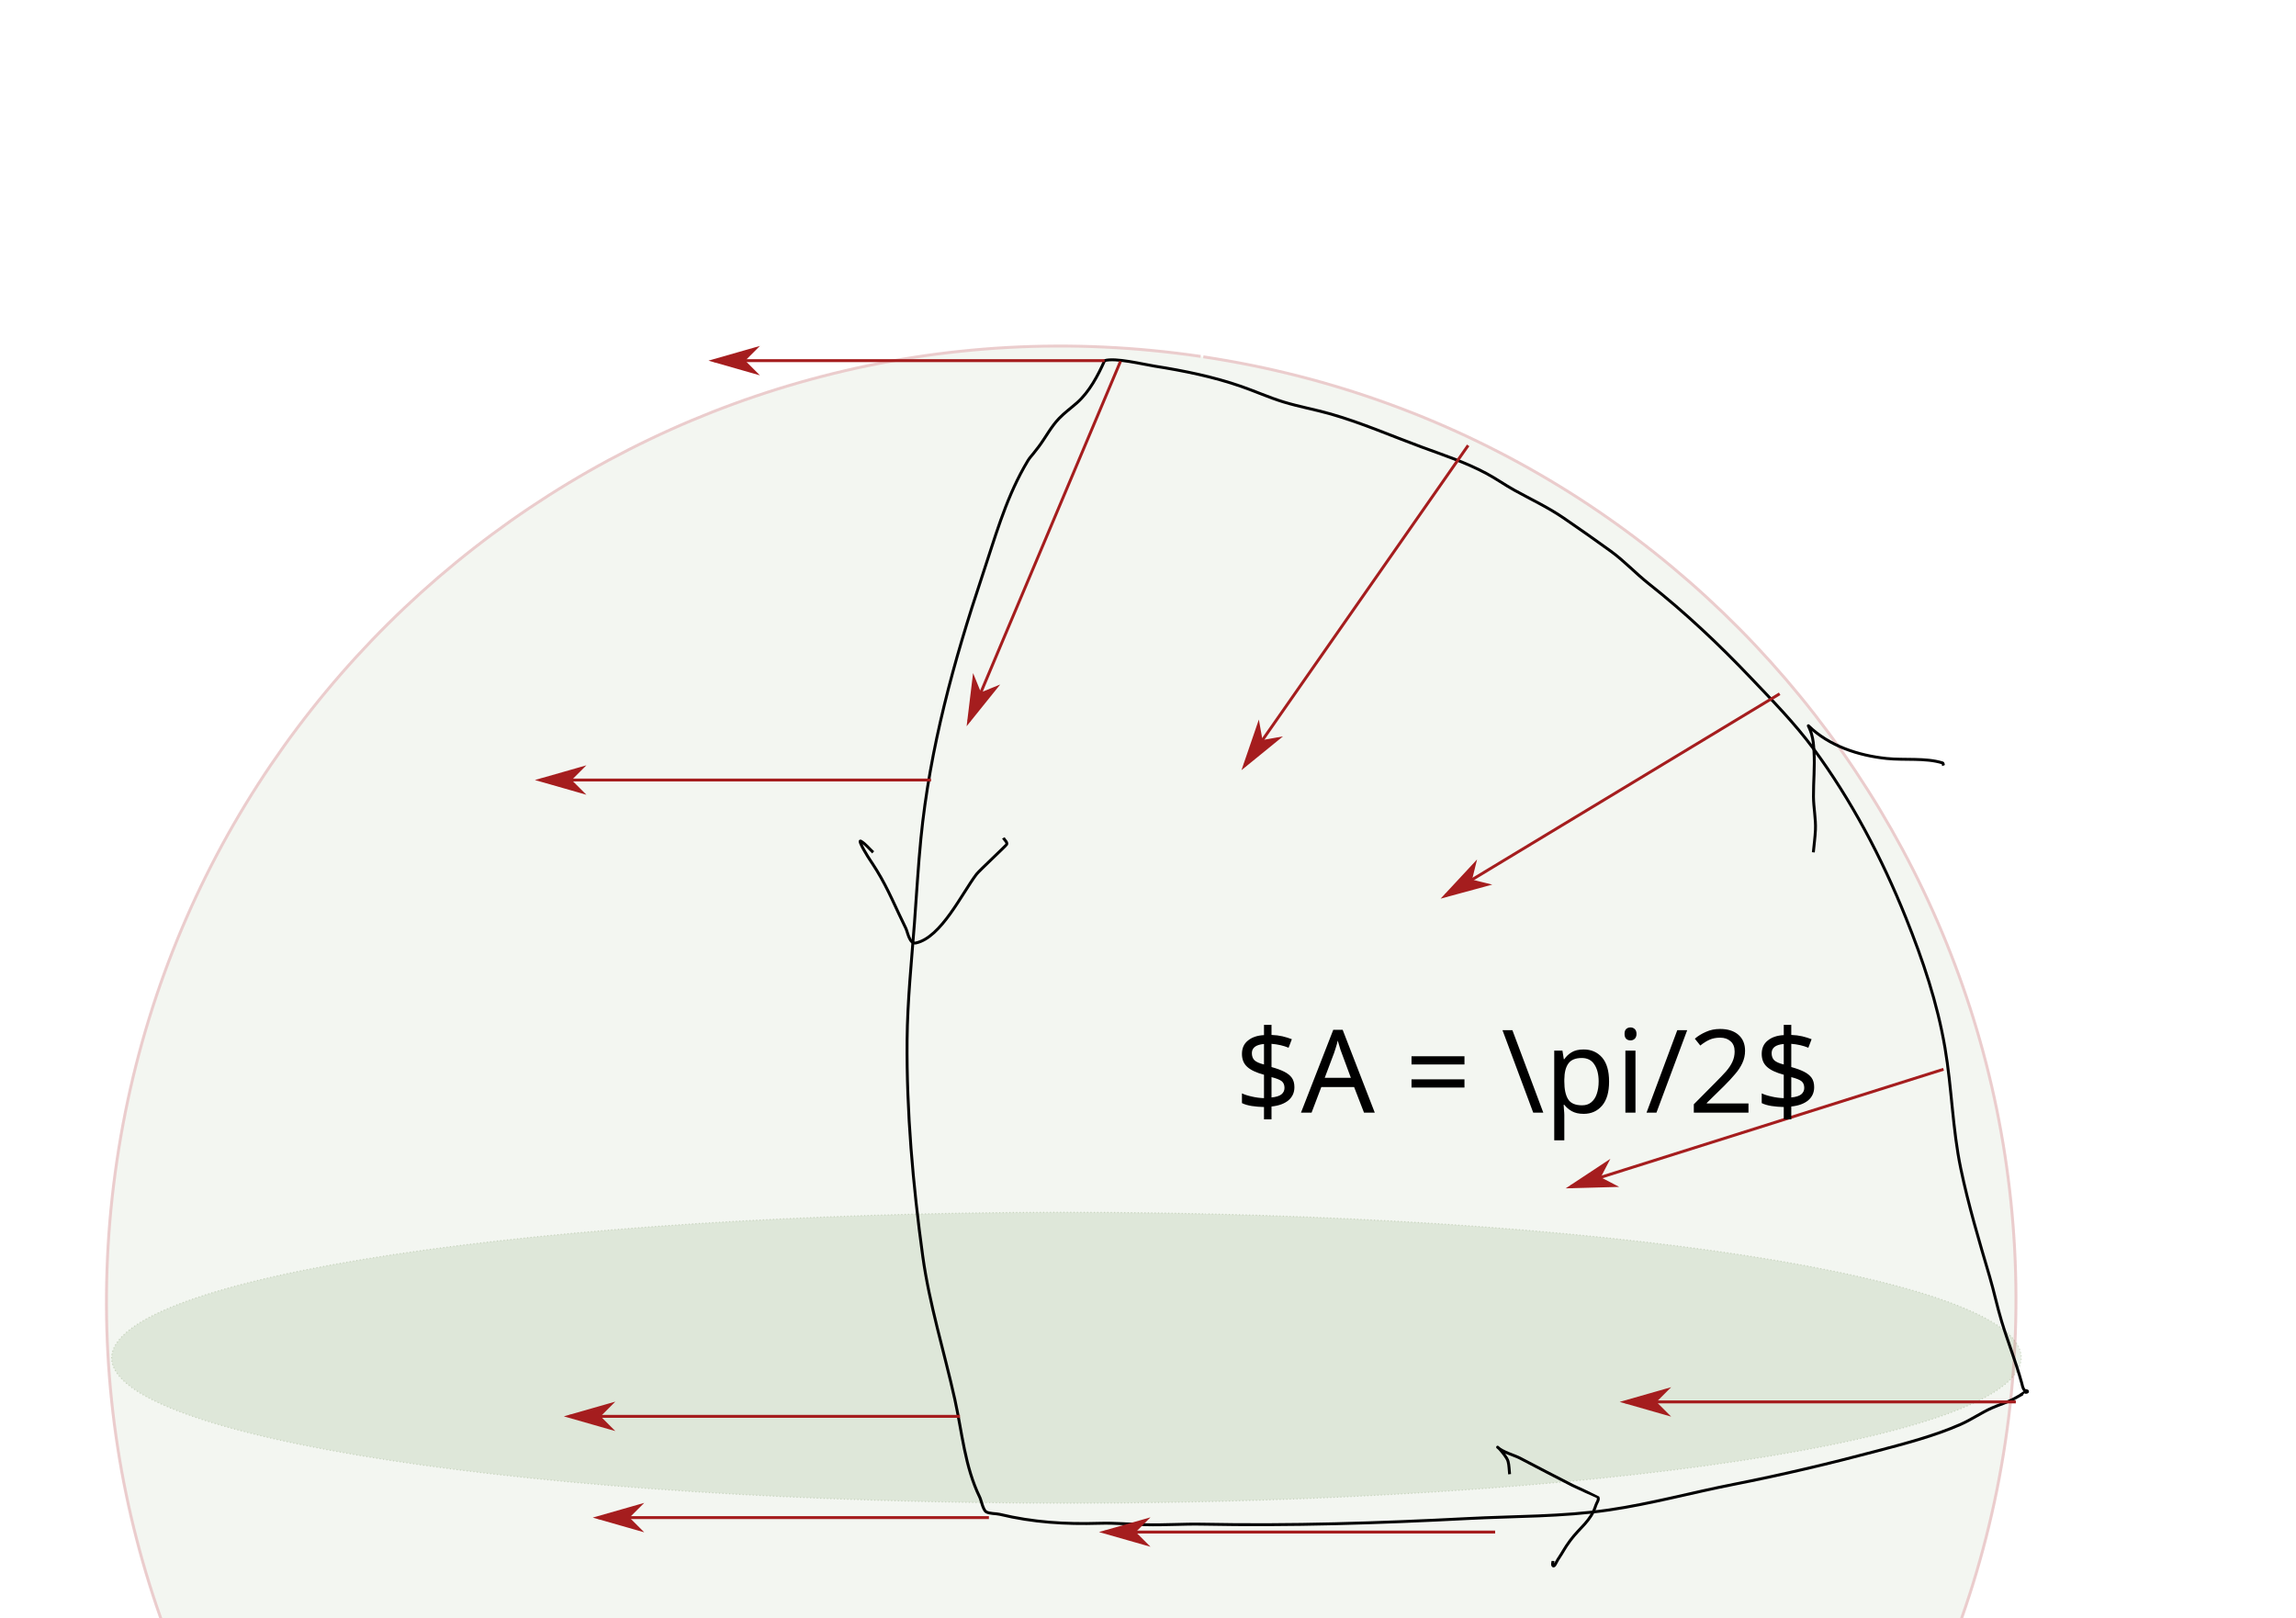
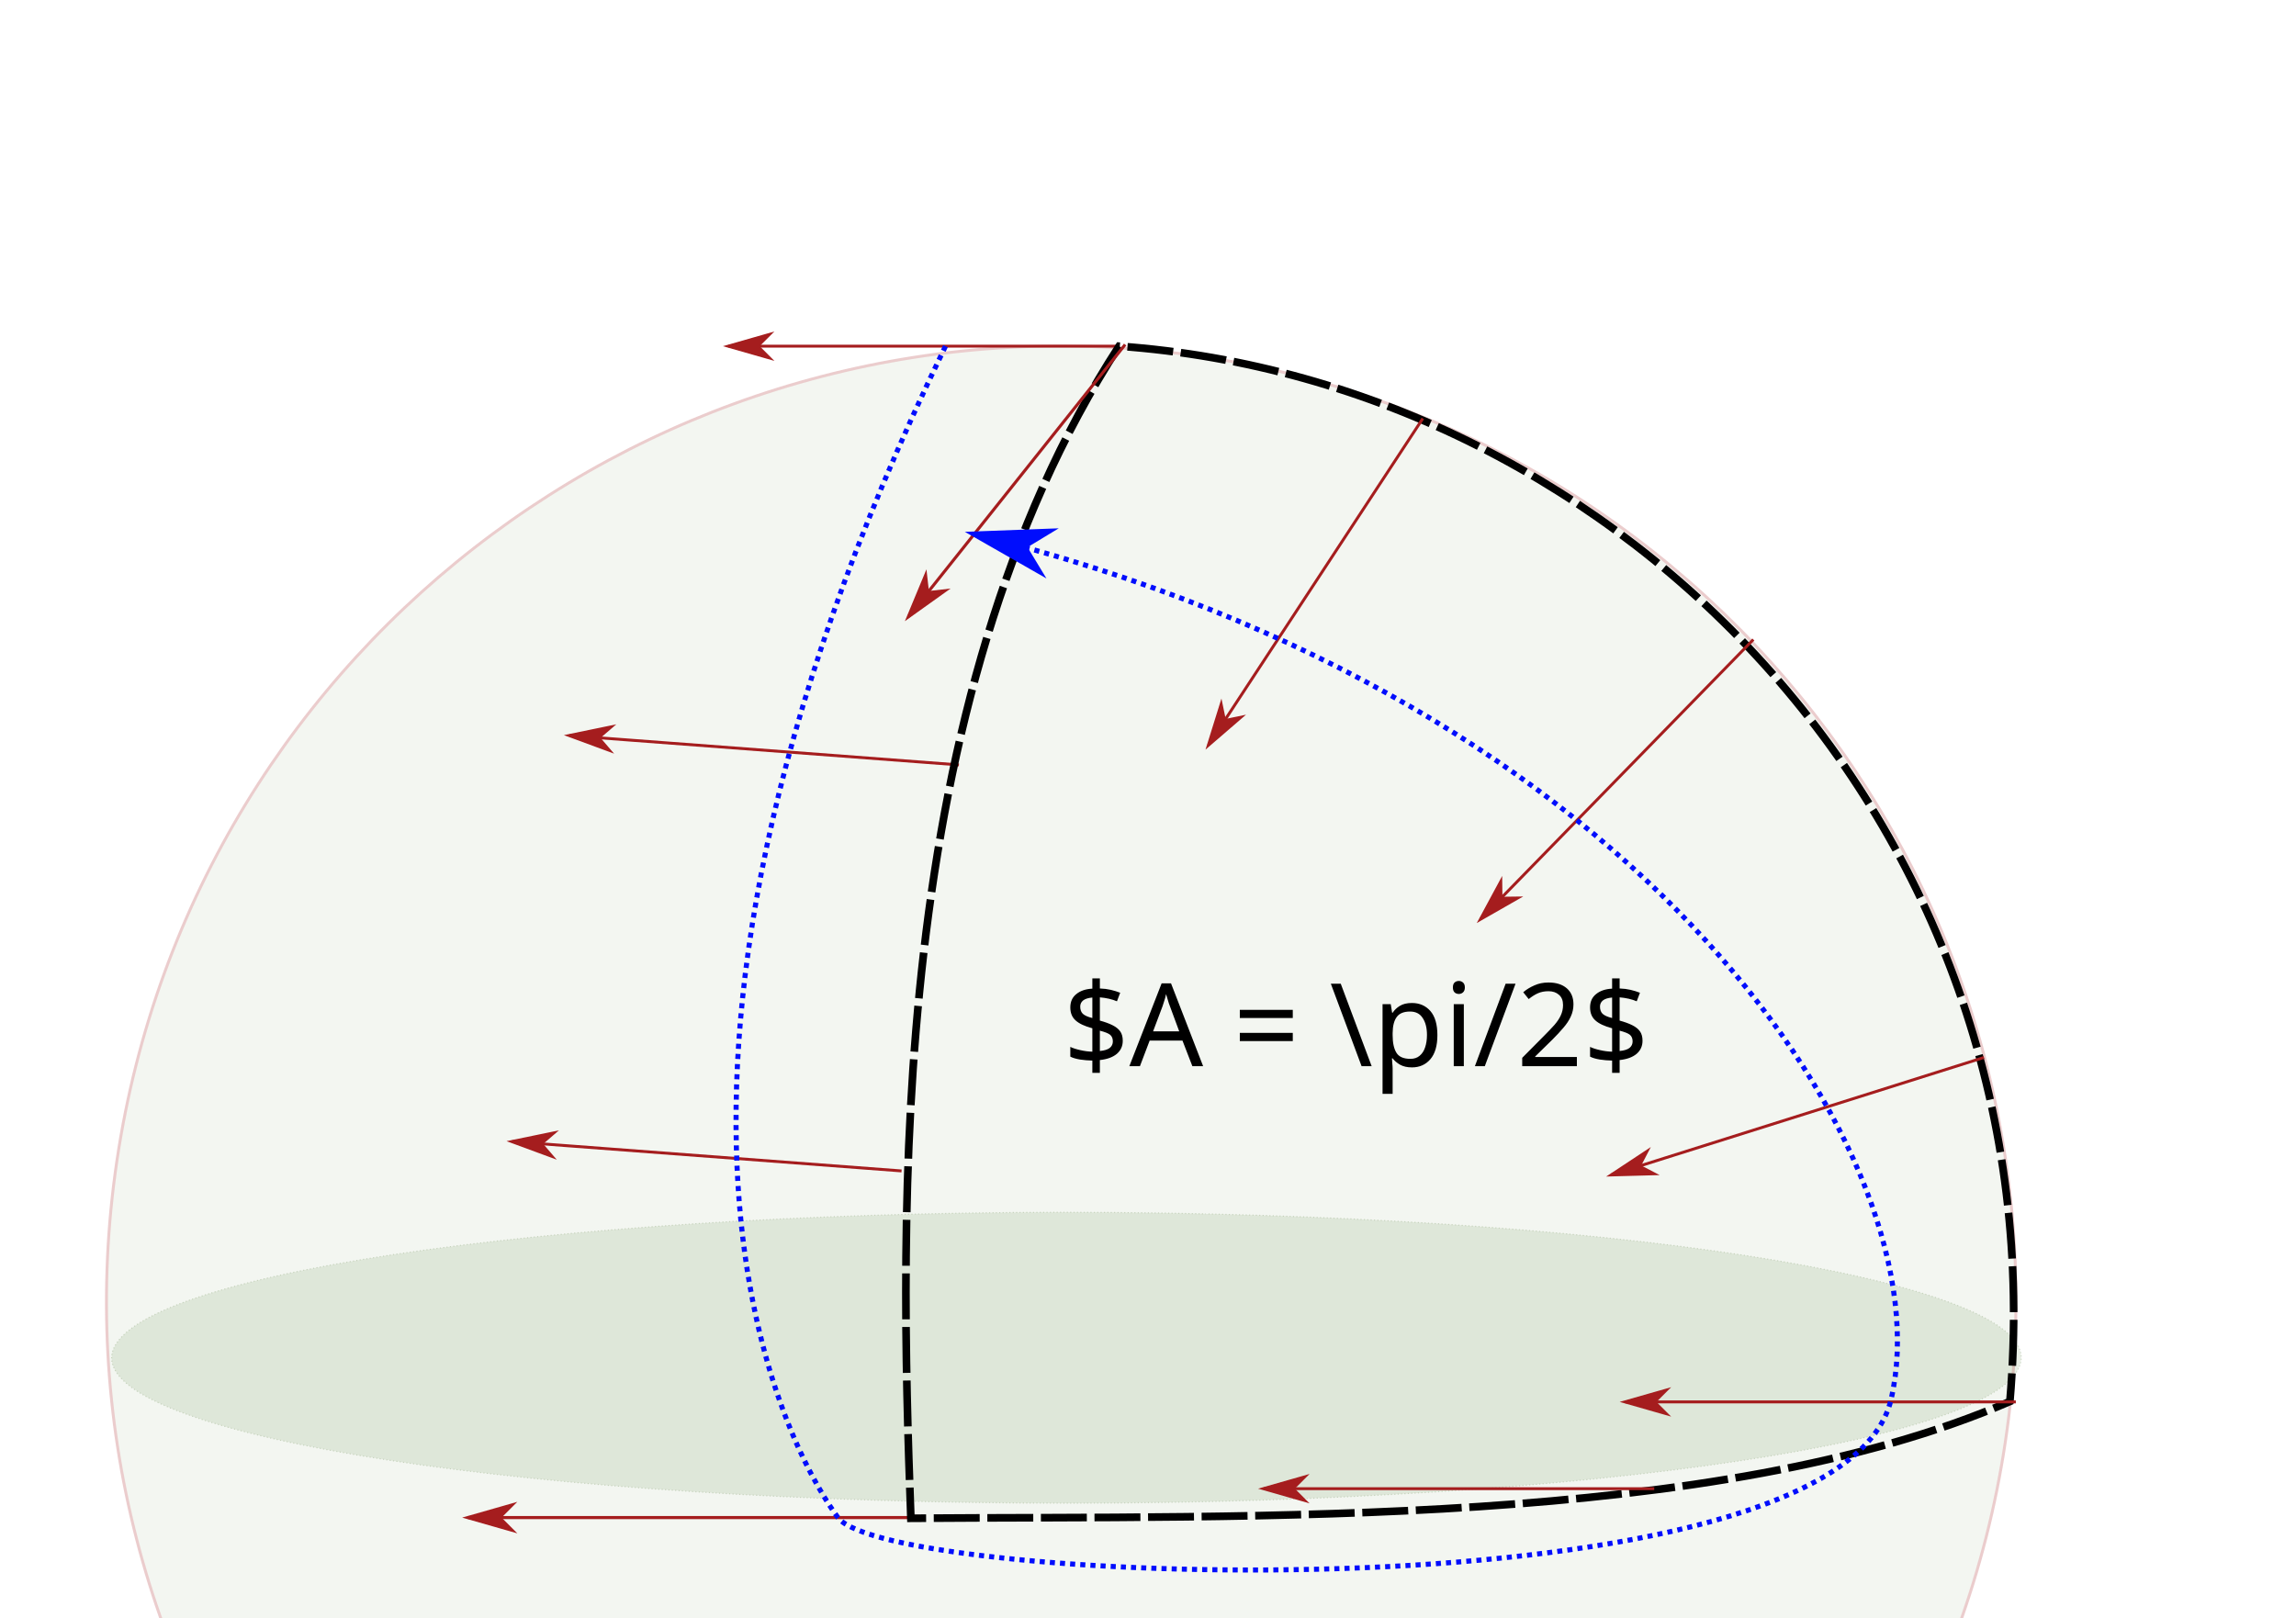
<svg xmlns="http://www.w3.org/2000/svg" width="210mm" height="148mm" viewBox="0 0 210 148" version="1.1" id="svg8">
  <defs id="defs2">
+     <marker style="overflow:visible" id="marker1117" refX="0" refY="0" orient="auto">
+       <path transform="matrix(-0.8,0,0,-0.8,-10,0)" style="fill:#000000;fill-opacity:1;fill-rule:evenodd;stroke:#000000;stroke-width:1pt;stroke-opacity:1" d="M 0,0 5,-5 -12.5,0 5,5 Z" id="path1115" />
+     </marker>
    <marker style="overflow:visible;" id="Arrow1Lend" refX="0.0" refY="0.0" orient="auto">
      <path transform="scale(0.8) rotate(180) translate(12.5,0)" style="fill-rule:evenodd;stroke:#a51d1e;stroke-width:1pt;stroke-opacity:1;fill:#a51d1e;fill-opacity:1" d="M 0.0,0.0 L 5.0,-5.0 L -12.5,0.0 L 5.0,5.0 L 0.0,0.0 z " id="path877" />
    </marker>
    <marker style="overflow:visible" id="Arrow1Lstart" refX="0.0" refY="0.0" orient="auto">
      <path transform="scale(0.8) translate(12.5,0)" style="fill-rule:evenodd;stroke:#000000;stroke-width:1pt;stroke-opacity:1;fill:#000000;fill-opacity:1" d="M 0.0,0.0 L 5.0,-5.0 L -12.5,0.0 L 5.0,5.0 L 0.0,0.0 z " id="path874" />
    </marker>
    <marker style="overflow:visible" id="Arrow1Lend-6" refX="0" refY="0" orient="auto">
      <path transform="matrix(-0.8,0,0,-0.8,-10,0)" style="fill:#a51d1e;fill-opacity:1;fill-rule:evenodd;stroke:#a51d1e;stroke-width:1pt;stroke-opacity:1" d="M 0,0 5,-5 -12.5,0 5,5 Z" id="path877-7" />
    </marker>
    <marker style="overflow:visible" id="Arrow1Lend-3" refX="0" refY="0" orient="auto">
      <path transform="matrix(-0.8,0,0,-0.8,-10,0)" style="fill:#a51d1e;fill-opacity:1;fill-rule:evenodd;stroke:#a51d1e;stroke-width:1pt;stroke-opacity:1" d="M 0,0 5,-5 -12.5,0 5,5 Z" id="path877-5" />
    </marker>
    <marker style="overflow:visible" id="Arrow1Lend-2" refX="0" refY="0" orient="auto">
      <path transform="matrix(-0.8,0,0,-0.8,-10,0)" style="fill:#a51d1e;fill-opacity:1;fill-rule:evenodd;stroke:#a51d1e;stroke-width:1pt;stroke-opacity:1" d="M 0,0 5,-5 -12.5,0 5,5 Z" id="path877-9" />
    </marker>
    <marker style="overflow:visible" id="Arrow1Lend-27" refX="0" refY="0" orient="auto">
      <path transform="matrix(-0.8,0,0,-0.8,-10,0)" style="fill:#a51d1e;fill-opacity:1;fill-rule:evenodd;stroke:#a51d1e;stroke-width:1pt;stroke-opacity:1" d="M 0,0 5,-5 -12.5,0 5,5 Z" id="path877-0" />
    </marker>
    <marker style="overflow:visible" id="Arrow1Lend-36" refX="0" refY="0" orient="auto">
      <path transform="matrix(-0.8,0,0,-0.8,-10,0)" style="fill:#a51d1e;fill-opacity:1;fill-rule:evenodd;stroke:#a51d1e;stroke-width:1pt;stroke-opacity:1" d="M 0,0 5,-5 -12.5,0 5,5 Z" id="path877-06" />
    </marker>
    <marker style="overflow:visible" id="Arrow1Lend-61" refX="0" refY="0" orient="auto">
      <path transform="matrix(-0.8,0,0,-0.8,-10,0)" style="fill:#a51d1e;fill-opacity:1;fill-rule:evenodd;stroke:#a51d1e;stroke-width:1pt;stroke-opacity:1" d="M 0,0 5,-5 -12.5,0 5,5 Z" id="path877-8" />
    </marker>
    <marker style="overflow:visible" id="Arrow1Lend-61-9" refX="0" refY="0" orient="auto">
      <path transform="matrix(-0.8,0,0,-0.8,-10,0)" style="fill:#a51d1e;fill-opacity:1;fill-rule:evenodd;stroke:#a51d1e;stroke-width:1pt;stroke-opacity:1" d="M 0,0 5,-5 -12.5,0 5,5 Z" id="path877-8-2" />
    </marker>
    <marker style="overflow:visible" id="Arrow1Lend-61-5" refX="0" refY="0" orient="auto">
      <path transform="matrix(-0.8,0,0,-0.8,-10,0)" style="fill:#a51d1e;fill-opacity:1;fill-rule:evenodd;stroke:#a51d1e;stroke-width:1pt;stroke-opacity:1" d="M 0,0 5,-5 -12.5,0 5,5 Z" id="path877-8-9" />
    </marker>
    <marker style="overflow:visible" id="Arrow1Lend-61-9-7" refX="0" refY="0" orient="auto">
      <path transform="matrix(-0.8,0,0,-0.8,-10,0)" style="fill:#a51d1e;fill-opacity:1;fill-rule:evenodd;stroke:#a51d1e;stroke-width:1pt;stroke-opacity:1" d="M 0,0 5,-5 -12.5,0 5,5 Z" id="path877-8-2-3" />
    </marker>
    <marker style="overflow:visible" id="Arrow1Lend-61-9-7-1" refX="0" refY="0" orient="auto">
      <path transform="matrix(-0.8,0,0,-0.8,-10,0)" style="fill:#a51d1e;fill-opacity:1;fill-rule:evenodd;stroke:#a51d1e;stroke-width:1pt;stroke-opacity:1" d="M 0,0 5,-5 -12.5,0 5,5 Z" id="path877-8-2-3-2" />
    </marker>
+     <marker style="overflow:visible" id="marker1117-3" refX="0" refY="0" orient="auto">
+       <path transform="matrix(-0.8,0,0,-0.8,-10,0)" style="fill:#000dfd;fill-opacity:1;fill-rule:evenodd;stroke:#000dfd;stroke-width:1pt;stroke-opacity:1" d="M 0,0 5,-5 -12.5,0 5,5 Z" id="path1115-6" />
+     </marker>
  </defs>
  <g id="layer1">
    <path style="opacity:0.229;fill:#8aa678;fill-opacity:0.452;fill-rule:evenodd;stroke:#a51d1e;stroke-width:0.265;stroke-linejoin:round;stroke-opacity:0.982" id="path835" d="M 110.057,32.639 A 87.312,87.312 0 0 1 183.412,131.913 87.312,87.312 0 0 1 84.19,205.338 87.312,87.312 0 0 1 10.695,106.168 87.312,87.312 0 0 1 109.813,32.603" />
    <path style="opacity:0.229;fill:#2b5d0a;fill-opacity:0.452;fill-rule:evenodd;stroke:#2b5d0a;stroke-width:0.103;stroke-linejoin:round;stroke-opacity:1;stroke-miterlimit:4;stroke-dasharray:0.103,0.206;stroke-dashoffset:0" id="path835-3" d="m 110.536,111.047 a 87.312,13.3 0 0 1 73.355,15.123 87.312,13.3 0 0 1 -99.222,11.185 87.312,13.3 0 0 1 -73.495,-15.107 87.312,13.3 0 0 1 99.118,-11.206" />
-     <path style="fill:none;stroke:#000000;stroke-width:0.265px;stroke-linecap:butt;stroke-linejoin:miter;stroke-opacity:1" d="m 101.031,32.99 c -0.597,1.344 -1.393,2.852 -2.522,3.852 -0.55,0.487 -1.131,0.902 -1.641,1.433 -0.743,0.773 -1.217,1.721 -1.855,2.576 -0.901,1.208 -0.698,0.73 -1.362,1.916 -1.735,3.1 -2.673,6.508 -3.791,9.854 -2.62,7.843 -4.814,15.817 -5.63,24.072 -0.255,2.58 -0.396,5.161 -0.591,7.745 -0.27,3.575 -0.64,7.119 -0.673,10.708 -0.059,6.553 0.537,13.246 1.428,19.741 0.611,4.45 1.969,8.753 2.938,13.123 0.674,3.044 0.908,6.135 2.281,8.953 0.138,0.282 0.296,1.163 0.591,1.336 0.3,0.177 0.9,0.146 1.231,0.225 3.058,0.733 5.983,0.917 9.125,0.821 1.419,-0.043 2.804,0.09 4.218,0.129 1.729,0.048 3.456,-0.083 5.186,-0.048 8.081,0.16 16.171,-0.094 24.241,-0.515 4.35,-0.227 8.656,-0.156 12.982,-0.789 3.816,-0.559 7.573,-1.592 11.358,-2.335 4.461,-0.875 8.805,-1.91 13.196,-3.075 2.551,-0.677 5.159,-1.349 7.583,-2.415 0.998,-0.439 1.89,-1.074 2.889,-1.514 0.695,-0.306 1.436,-0.514 2.101,-0.886 1.477,-0.825 -0.057,0.021 0.804,-0.499 0.099,-0.06 0.328,0.003 0.328,-0.113 0,-0.1 -0.211,-0.039 -0.279,-0.113 -0.166,-0.181 -0.201,-0.47 -0.263,-0.692 -0.525,-1.898 -1.249,-3.706 -1.822,-5.587 -0.413,-1.356 -0.699,-2.746 -1.1,-4.106 -0.963,-3.272 -1.943,-6.543 -2.642,-9.887 -0.759,-3.63 -0.82,-7.389 -1.444,-11.046 -0.705,-4.13 -2.019,-8.016 -3.578,-11.899 -2.181,-5.434 -4.987,-10.774 -8.469,-15.49 -1.715,-2.322 -3.759,-4.402 -5.744,-6.489 -2.929,-3.079 -5.97,-5.94 -9.306,-8.582 -1.198,-0.948 -2.242,-2.081 -3.479,-2.979 -1.403,-1.017 -2.868,-2.047 -4.3,-3.027 -1.471,-1.007 -2.985,-1.702 -4.53,-2.56 -0.869,-0.483 -1.683,-1.062 -2.56,-1.53 -1.928,-1.027 -3.892,-1.665 -5.925,-2.415 -2.766,-1.021 -5.447,-2.198 -8.288,-3.011 -1.437,-0.411 -2.922,-0.672 -4.349,-1.111 -1.302,-0.4 -2.526,-0.953 -3.808,-1.401 -2.579,-0.901 -5.273,-1.441 -7.96,-1.868 -1.078,-0.171 -3.574,-0.792 -4.568,-0.503 z" id="path860" />
-     <path style="fill:none;stroke:#000000;stroke-width:0.265px;stroke-linecap:butt;stroke-linejoin:miter;stroke-opacity:1" d="m 79.865,77.969 c -0.372,-0.339 -0.685,-0.758 -1.116,-1.017 -0.238,-0.143 0.124,0.549 0.263,0.789 0.58,1.008 0.58,0.908 1.182,1.884 1.051,1.704 1.774,3.518 2.659,5.298 0.165,0.332 0.331,1.463 0.919,1.336 2.316,-0.499 4.221,-4.558 5.547,-6.296 0.232,-0.304 2.724,-2.628 2.757,-2.721 0.076,-0.21 -0.203,-0.397 -0.304,-0.595" id="path862" />
-     <path style="fill:none;stroke:#000000;stroke-width:0.265px;stroke-linecap:butt;stroke-linejoin:miter;stroke-opacity:1" d="m 165.854,77.969 c 0.064,-0.688 0.162,-1.374 0.193,-2.064 0.044,-0.996 -0.173,-2.025 -0.181,-3.027 -0.011,-1.371 0.137,-2.752 0.049,-4.122 -0.047,-0.727 -0.063,-1.022 -0.23,-1.626 -0.064,-0.233 -0.123,-0.342 -0.213,-0.564 -0.024,-0.058 -0.111,-0.221 -0.066,-0.177 1.888,1.852 4.578,2.726 7.156,2.995 1.627,0.17 3.531,-0.08 5.104,0.403 0.084,0.026 0.062,0.163 0.093,0.245" id="path868" />
-     <path style="fill:none;stroke:#000000;stroke-width:0.265px;stroke-linecap:butt;stroke-linejoin:miter;stroke-opacity:1" d="m 138.073,134.854 c -0.047,-0.392 -0.037,-0.795 -0.141,-1.176 -0.092,-0.339 -0.533,-0.854 -0.771,-1.127 -0.053,-0.061 -0.238,-0.217 -0.181,-0.161 0.447,0.439 1.539,0.73 2.052,0.998 1.589,0.832 3.176,1.666 4.776,2.48 0.22,0.112 2.335,1.073 2.347,1.095 0.124,0.223 -0.121,0.497 -0.197,0.741 -0.445,1.438 -1.455,2.019 -2.331,3.204 -0.585,0.793 -0.562,0.892 -1.149,1.771 -0.128,0.192 -0.317,0.725 -0.443,0.531 -0.076,-0.117 0.004,-0.279 0.006,-0.419" id="path870" />
-     <path style="fill:#a51d1e;stroke:#a51d1e;stroke-width:0.265px;stroke-linecap:butt;stroke-linejoin:miter;stroke-opacity:1;marker-end:url(#Arrow1Lend)" d="m 101.031,32.99 c -35.719,0 -34.396,0 -34.396,0 h -1.323" id="path872" />
-     <path style="fill:#a51d1e;stroke:#a51d1e;stroke-width:0.265px;stroke-linecap:butt;stroke-linejoin:miter;stroke-opacity:1;marker-end:url(#Arrow1Lend-6)" d="m 85.156,71.354 c -35.719,0 -34.396,0 -34.396,0 H 49.438" id="path872-5" />
-     <path style="fill:#a51d1e;stroke:#a51d1e;stroke-width:0.265px;stroke-linecap:butt;stroke-linejoin:miter;stroke-opacity:1;marker-end:url(#Arrow1Lend-3)" d="m 87.802,129.562 c -35.719,0 -34.396,0 -34.396,0 H 52.083" id="path872-6" />
-     <path style="fill:#a51d1e;stroke:#a51d1e;stroke-width:0.265px;stroke-linecap:butt;stroke-linejoin:miter;stroke-opacity:1;marker-end:url(#Arrow1Lend-2)" d="m 90.448,138.823 c -35.719,0 -34.396,0 -34.396,0 h -1.323" id="path872-1" />
-     <path style="fill:#a51d1e;stroke:#a51d1e;stroke-width:0.265px;stroke-linecap:butt;stroke-linejoin:miter;stroke-opacity:1;marker-end:url(#Arrow1Lend-27)" d="m 136.75,140.146 c -35.719,0 -34.396,0 -34.396,0 h -1.323" id="path872-9" />
+     <path style="fill:#a51d1e;stroke:#a51d1e;stroke-width:0.265px;stroke-linecap:butt;stroke-linejoin:miter;stroke-opacity:1;marker-end:url(#Arrow1Lend)" d="m 102.354,31.667 c -35.719,0 -34.396,0 -34.396,0 h -1.323" id="path872" />
+     <path style="fill:#a51d1e;stroke:#a51d1e;stroke-width:0.265px;stroke-linecap:butt;stroke-linejoin:miter;stroke-opacity:1;marker-end:url(#Arrow1Lend-6)" d="M 87.705,69.97 C 52.087,67.286 53.406,67.385 53.406,67.385 L 52.087,67.286" id="path872-5" />
+     <path style="fill:#a51d1e;stroke:#a51d1e;stroke-width:0.265px;stroke-linecap:butt;stroke-linejoin:miter;stroke-opacity:1;marker-end:url(#Arrow1Lend-3)" d="m 82.459,107.112 c -35.618,-2.684 -34.299,-2.585 -34.299,-2.585 l -1.319,-0.099" id="path872-6" />
+     <path style="fill:#a51d1e;stroke:#a51d1e;stroke-width:0.284px;stroke-linecap:butt;stroke-linejoin:miter;stroke-opacity:1;marker-end:url(#Arrow1Lend-2)" d="m 83.833,138.823 c -41.01,0 -39.492,0 -39.492,0 h -1.519" id="path872-1" />
+     <path id="path860" style="fill:none;stroke:#000000;stroke-width:0.7;stroke-linecap:butt;stroke-linejoin:miter;stroke-miterlimit:4;stroke-dasharray:4.2,0.7;stroke-opacity:1;stroke-dashoffset:0" d="M 102.354,31.667 C 81.143,64.314 82.286,110.99 83.312,138.885 114.739,138.64 156.95,139.845 183.831,128.203 188.324,75.947 148.467,34.959 102.354,31.667 Z" />
    <path style="fill:#a51d1e;stroke:#a51d1e;stroke-width:0.265px;stroke-linecap:butt;stroke-linejoin:miter;stroke-opacity:1;marker-end:url(#Arrow1Lend-36)" d="m 184.375,128.24 c -35.719,0 -34.396,0 -34.396,0 h -1.323" id="path872-2" />
-     <path style="fill:#a51d1e;stroke:#a51d1e;stroke-width:0.265px;stroke-linecap:butt;stroke-linejoin:miter;stroke-opacity:1;marker-end:url(#Arrow1Lend-61)" d="m 177.76,97.813 c -34.067,10.738 -32.805,10.34 -32.805,10.34 l -1.262,0.398" id="path872-7" />
-     <path style="fill:#a51d1e;stroke:#a51d1e;stroke-width:0.265px;stroke-linecap:butt;stroke-linejoin:miter;stroke-opacity:1;marker-end:url(#Arrow1Lend-61-9)" d="m 162.774,63.466 c -30.572,18.472 -29.439,17.788 -29.439,17.788 l -1.132,0.684" id="path872-7-0" />
-     <path style="fill:#a51d1e;stroke:#a51d1e;stroke-width:0.265px;stroke-linecap:butt;stroke-linejoin:miter;stroke-opacity:1;marker-end:url(#Arrow1Lend-61-9-7)" d="m 134.284,40.741 c -20.442,29.291 -19.685,28.206 -19.685,28.206 l -0.757,1.085" id="path872-7-0-6" />
-     <path style="fill:#a51d1e;stroke:#a51d1e;stroke-width:0.265px;stroke-linecap:butt;stroke-linejoin:miter;stroke-opacity:1;marker-end:url(#Arrow1Lend-61-9-7-1)" d="M 102.488,33.046 C 88.611,65.959 89.125,64.74 89.125,64.74 l -0.514,1.219" id="path872-7-0-6-9" />
-     <path style="fill:none;stroke:#000000;stroke-width:0.265px;stroke-linecap:butt;stroke-linejoin:miter;stroke-opacity:1" d="m 122.198,157.344 c -1.607,-2.782 -2.834,-2.603 -5.996,-2.295 -1.455,0.142 -3.28,0.186 -3.923,1.771 -0.359,0.887 -0.137,2.071 -0.131,2.963 0.013,2.107 -0.466,4.269 -2.511,5.362 -2.356,1.259 -5.757,0.84 -8.288,0.612 -3.049,-0.275 -5.327,-0.789 -7.599,1.739 -2.088,2.324 -3.486,7.935 -2.61,11.062 0.394,1.406 1.421,3.093 1.132,4.589 -0.654,3.391 -6.521,5.52 -5.383,9.178 0.75,2.413 3.692,3.628 5.777,4.541 2.545,1.114 5.276,1.538 8.042,1.626 5.206,0.166 7.961,-0.448 12.556,-3.027 1.185,-0.665 1.74,-0.966 2.757,-1.836 2.61,-2.232 4.423,-5.546 7.894,-6.586 3.539,-1.059 7.291,-0.828 10.931,-1.175 4.542,-0.433 9.229,-1.571 13.147,-3.993 2.712,-1.677 6.042,-4.78 5.679,-8.292 -0.303,-2.935 -4.083,-5.213 -6.614,-6.103 -0.768,-0.27 -1.975,-0.423 -2.774,-0.515 -1.872,-0.216 -6.057,0.025 -6.746,-2.367 -0.757,-2.629 1.543,-4.921 0.427,-7.987 -1.421,-3.904 -9.241,-2.833 -12.26,-1.465 -0.589,0.266 -1.292,0.847 -1.74,1.304 -0.833,0.849 -0.026,1.207 -1.767,0.894 z" id="path2265" />
-     <text xml:space="preserve" style="font-size:10.583px;line-height:1.25;font-family:sans-serif;word-spacing:0px;stroke-width:0.265" x="105" y="181.156" id="text950">
-       <tspan x="105" y="181.156" style="stroke-width:0.265" id="tspan952">$A = \theta$</tspan>
+     <path style="fill:#a51d1e;stroke:#a51d1e;stroke-width:0.265px;stroke-linecap:butt;stroke-linejoin:miter;stroke-opacity:1;marker-end:url(#Arrow1Lend-27)" d="m 151.302,136.177 c -35.719,0 -34.396,0 -34.396,0 h -1.323" id="path872-9" />
+     <path style="fill:#a51d1e;stroke:#a51d1e;stroke-width:0.265px;stroke-linecap:butt;stroke-linejoin:miter;stroke-opacity:1;marker-end:url(#Arrow1Lend-61)" d="m 181.461,96.733 c -34.067,10.738 -32.805,10.34 -32.805,10.34 l -1.262,0.398" id="path872-7" />
+     <path style="fill:#a51d1e;stroke:#a51d1e;stroke-width:0.265px;stroke-linecap:butt;stroke-linejoin:miter;stroke-opacity:1;marker-end:url(#Arrow1Lend-61-9)" d="m 160.368,58.501 c -24.941,25.569 -24.017,24.622 -24.017,24.622 l -0.924,0.947" id="path872-7-0" />
+     <path style="fill:#a51d1e;stroke:#a51d1e;stroke-width:0.265px;stroke-linecap:butt;stroke-linejoin:miter;stroke-opacity:1;marker-end:url(#Arrow1Lend-61-9-7)" d="M 130.135,38.281 C 110.54,68.145 111.266,67.039 111.266,67.039 l -0.726,1.106" id="path872-7-0-6" />
+     <path style="fill:#a51d1e;stroke:#a51d1e;stroke-width:0.278px;stroke-linecap:butt;stroke-linejoin:miter;stroke-opacity:1;marker-end:url(#Arrow1Lend-61-9-7-1)" d="M 102.91,31.518 C 83.1,56.401 83.833,55.479 83.833,55.479 l -0.734,0.922" id="path872-7-0-6-9" />
+     <path id="path2265" style="fill:none;stroke:#000000;stroke-width:0.265px;stroke-linecap:butt;stroke-linejoin:miter;stroke-opacity:1" d="m 116.202,155.049 c -6.934,0.116 -1.971,13.174 -10.95,11.01 -5.574,-1.455 -13.109,-0.585 -14.011,6.415 -1.104,5.845 3.381,12.457 -3.352,16.293 -3.635,7.28 8.169,9.74 13.445,9.77 8.766,0.911 15.376,-5.536 21.255,-10.806 7.518,-3.052 16.278,-0.584 23.53,-4.785 6.099,-1.871 10.956,-10.999 3.38,-14.419 -5.684,-2.006 -14.574,-1.012 -11.451,-10.026 -2.171,-9.813 -12.633,-0.976 -18.212,-2.481 -1.189,-0.393 -2.373,-0.856 -3.632,-0.971 z" />
+     <text xml:space="preserve" style="font-size:5.855px;line-height:1.25;font-family:sans-serif;word-spacing:0px;stroke-width:0.146" x="146.974" y="128.747" id="text950" transform="scale(0.7180132,1.392732)">
+       <tspan x="146.974" y="128.747" style="stroke-width:0.146" id="tspan952">$A = \theta$</tspan>
    </text>
-     <text xml:space="preserve" style="font-size:10.583px;line-height:1.25;font-family:sans-serif;word-spacing:0px;stroke-width:0.265" x="112.938" y="101.781" id="text958">
-       <tspan id="tspan956" x="112.938" y="101.781" style="stroke-width:0.265">$A = \pi/2$</tspan>
+     <text xml:space="preserve" style="font-size:10.583px;line-height:1.25;font-family:sans-serif;word-spacing:0px;stroke-width:0.265" x="97.237" y="97.532" id="text958">
+       <tspan id="tspan956" x="97.237" y="97.532" style="stroke-width:0.265">$A = \pi/2$</tspan>
    </text>
+     <path id="path1113-7" style="fill:none;stroke:#000dfd;stroke-width:0.465;stroke-linecap:butt;stroke-linejoin:miter;stroke-miterlimit:4;stroke-dasharray:0.465, 0.465;stroke-dashoffset:0;stroke-opacity:1;marker-end:url(#marker1117-3)" d="m 86.479,31.667 c -34.083,70.233 -12.936,102.955 -9.847,107.143 4.664,6.324 91.595,9.536 96.334,-10.804 C 177.95,106.616 150.893,64.033 89.125,48.865" />
  </g>
</svg>
